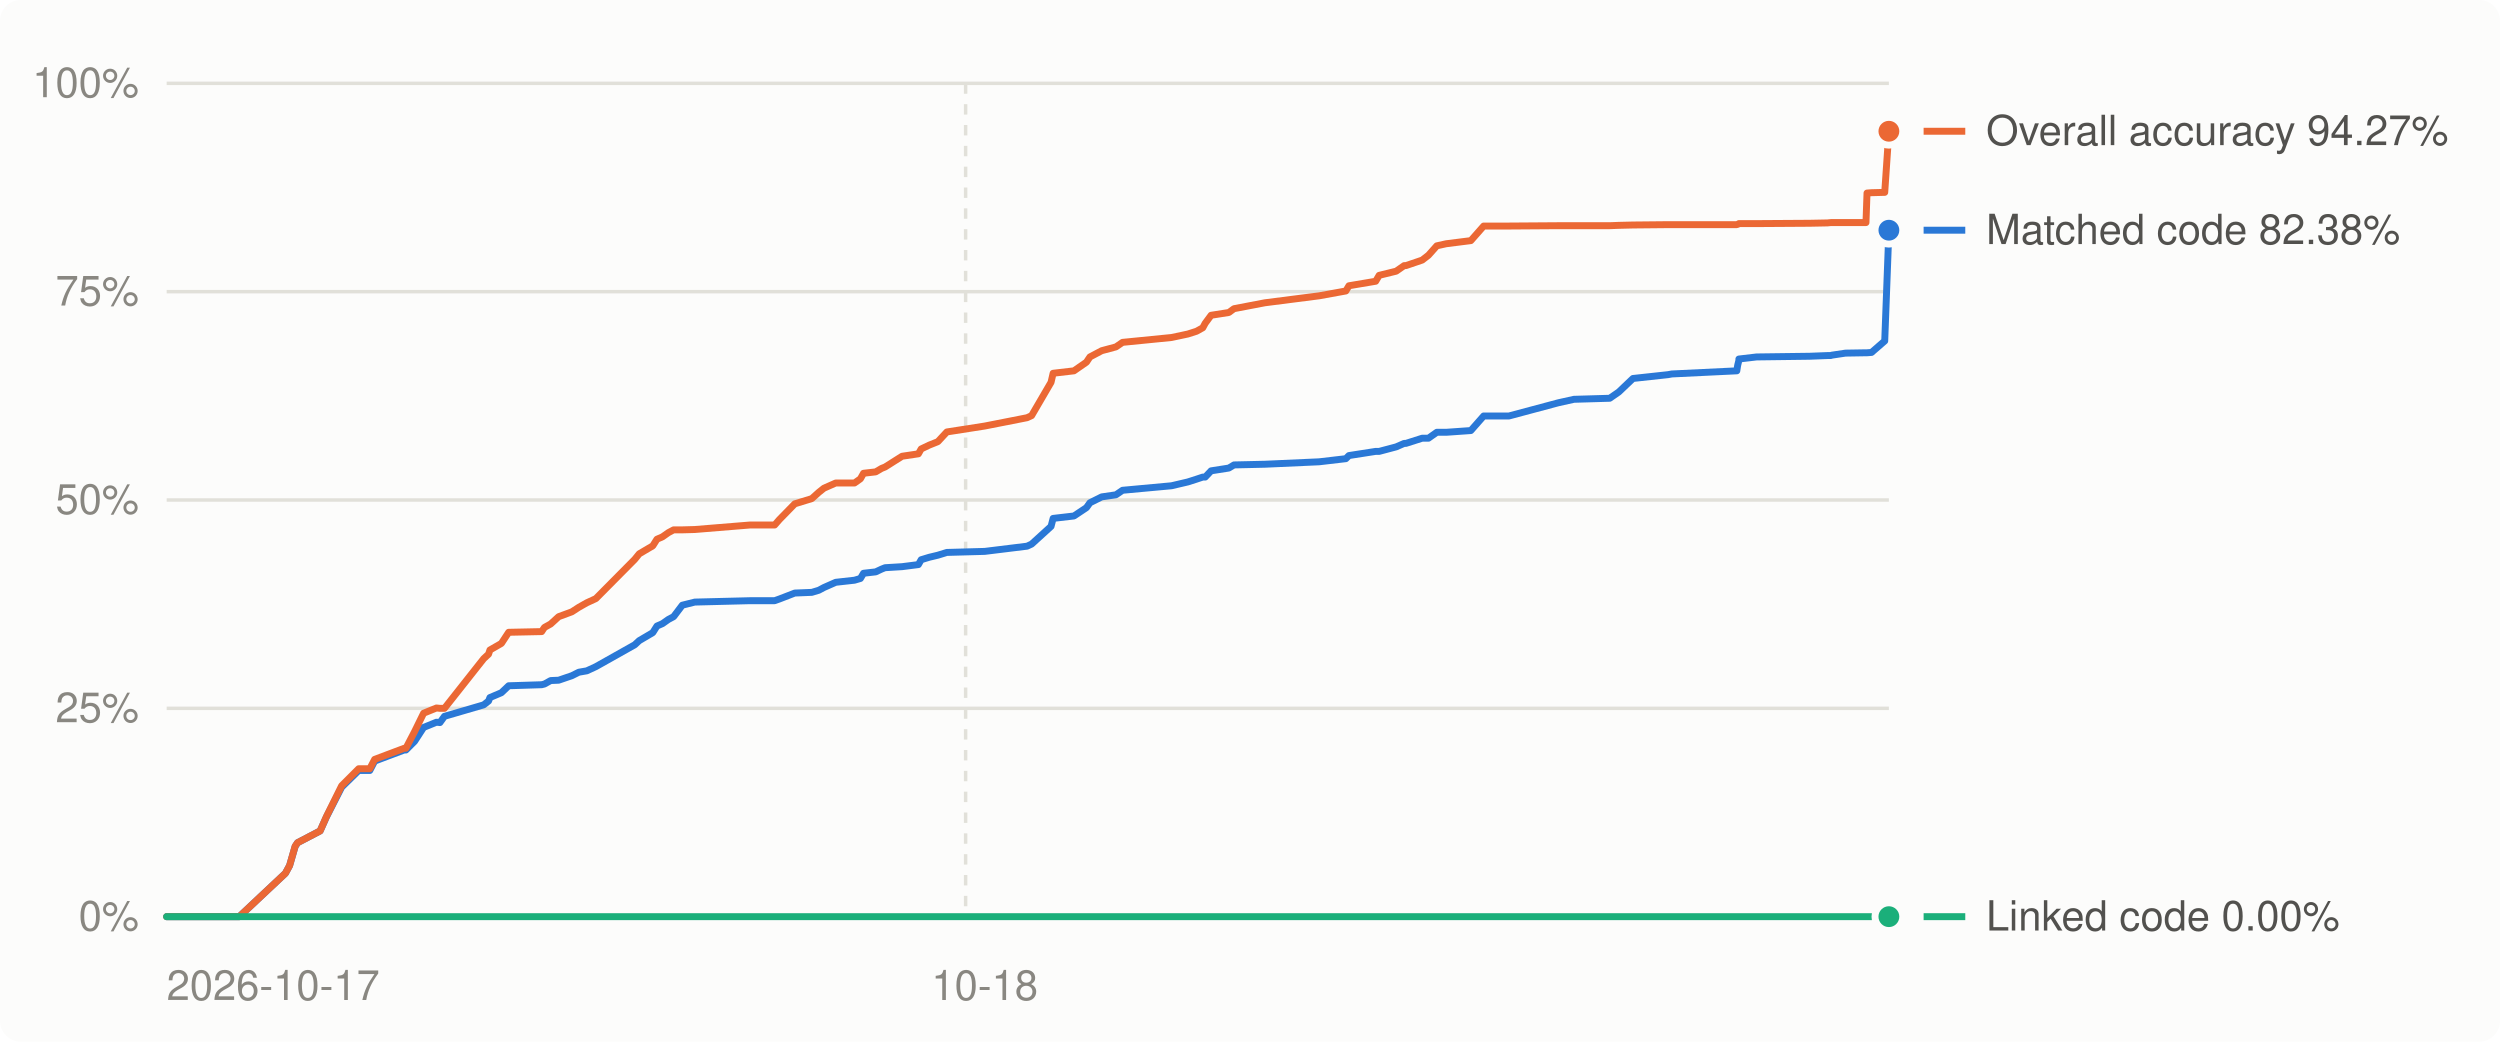
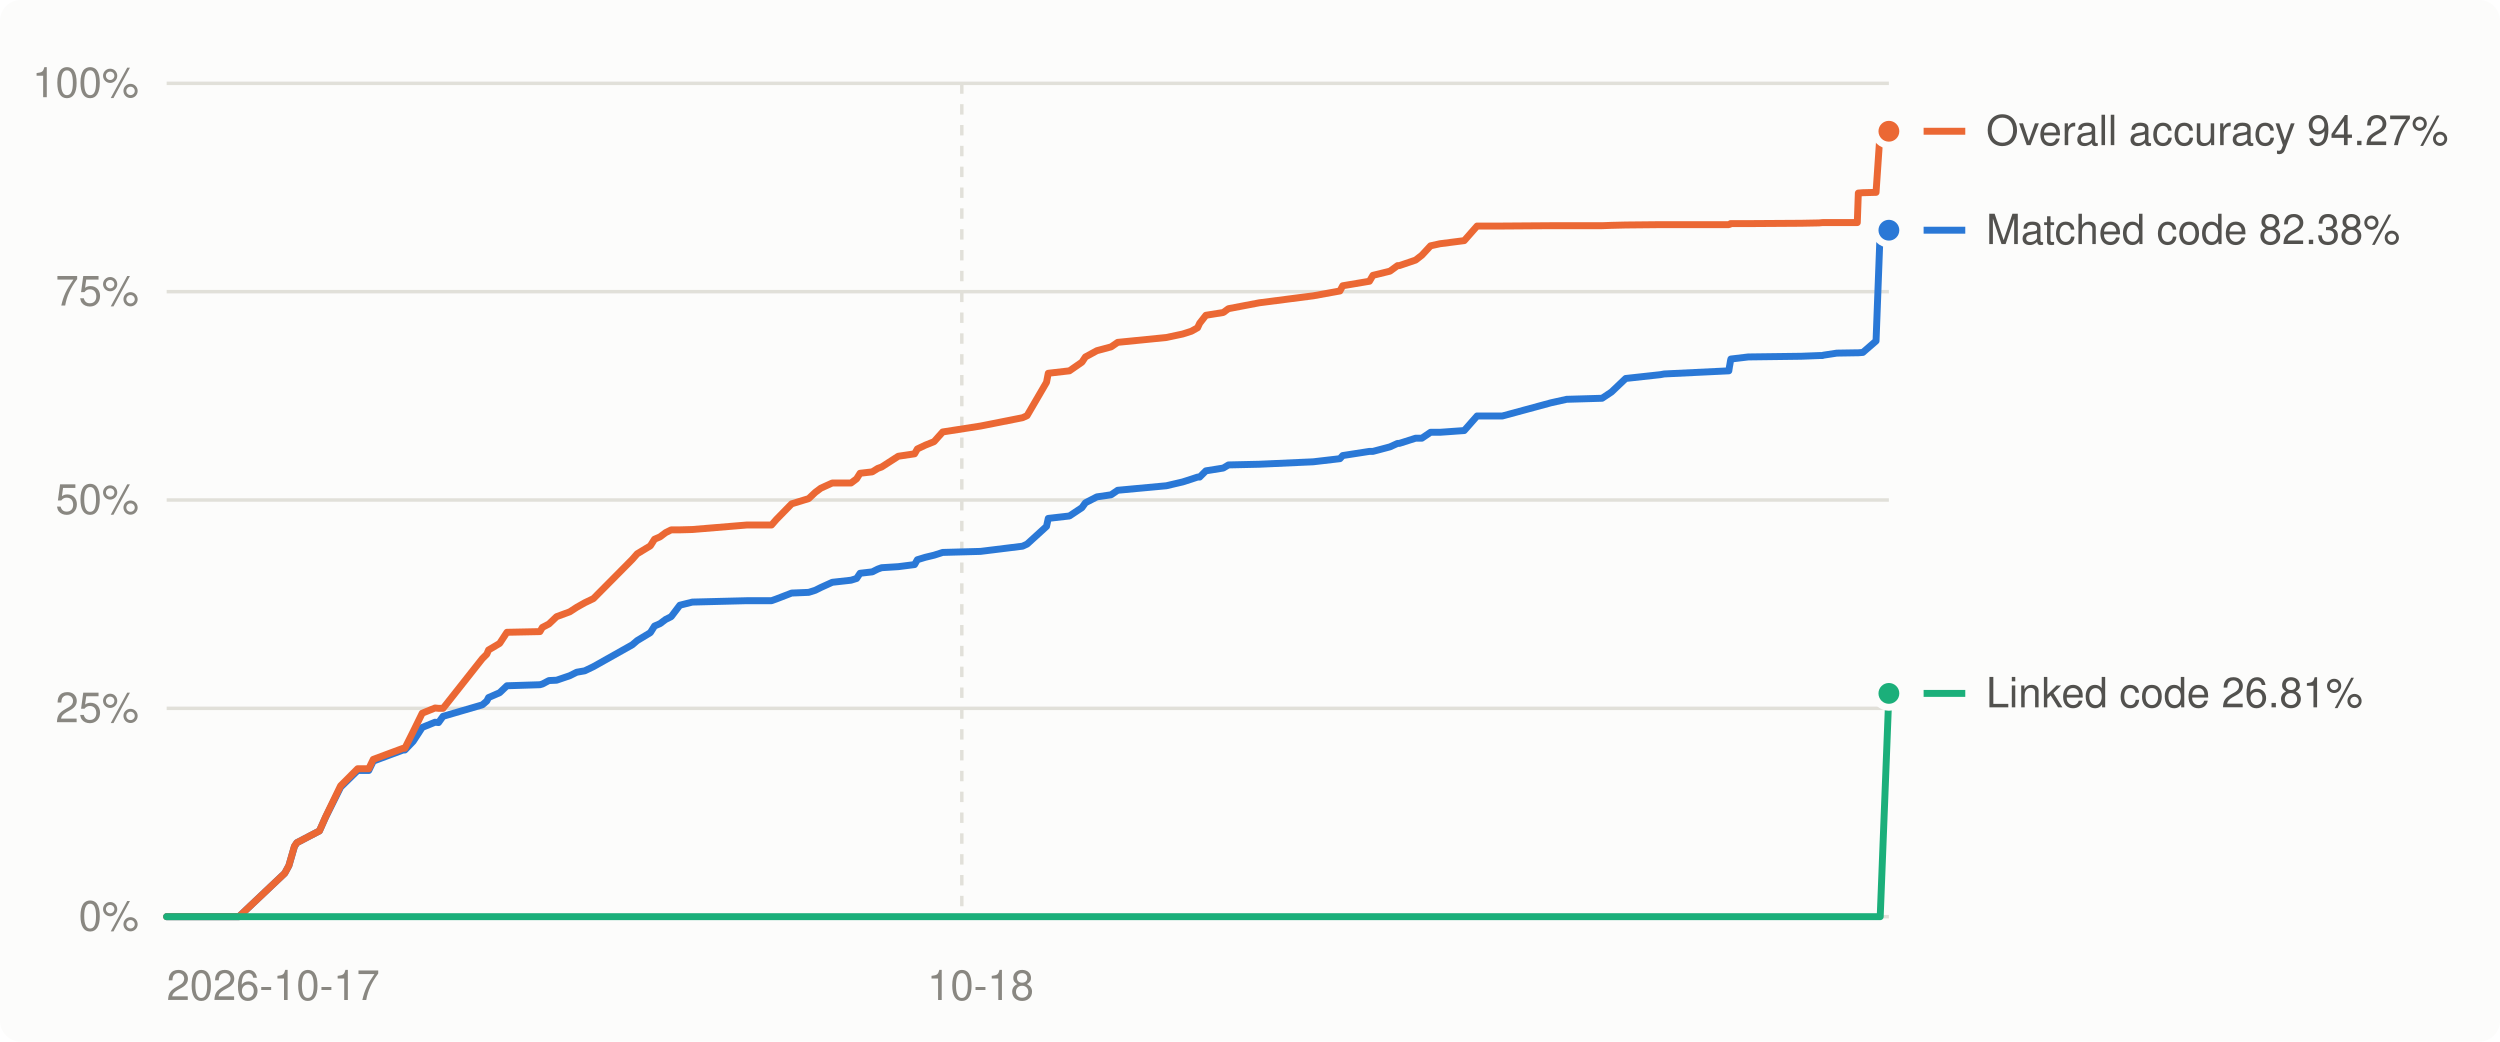
<svg xmlns="http://www.w3.org/2000/svg" viewBox="0 0 720 300" width="720" height="300" role="img" aria-label="Decompilation progress over time">
  <style>
.bg{fill:#fcfcfb}.grid{stroke:#e1e0d9}.muted{fill:#898781}.lbl{fill:#52514e}.ln0{stroke:#2a78d6}.dot0{fill:#2a78d6;stroke:#fcfcfb}.ln1{stroke:#eb6834}.dot1{fill:#eb6834;stroke:#fcfcfb}.ln2{stroke:#1baf7a}.dot2{fill:#1baf7a;stroke:#fcfcfb}
@media (prefers-color-scheme: dark){.bg{fill:#1a1a19}.grid{stroke:#2c2c2a}.muted{fill:#898781}.lbl{fill:#c3c2b7}.ln0{stroke:#3987e5}.dot0{fill:#3987e5;stroke:#1a1a19}.ln1{stroke:#d95926}.dot1{fill:#d95926;stroke:#1a1a19}.ln2{stroke:#199e70}.dot2{fill:#199e70;stroke:#1a1a19}}
text{font:12px -apple-system,BlinkMacSystemFont,'Segoe UI',Helvetica,Arial,sans-serif}
</style>
  <rect class="bg" width="720" height="300" rx="6" />
  <line x1="48" x2="544" y1="264.0" y2="264.0" class="grid" stroke-width="1" />
  <text x="40" y="268.0" class="muted" text-anchor="end">0%</text>
  <line x1="48" x2="544" y1="204.0" y2="204.0" class="grid" stroke-width="1" />
  <text x="40" y="208.0" class="muted" text-anchor="end">25%</text>
  <line x1="48" x2="544" y1="144.0" y2="144.0" class="grid" stroke-width="1" />
  <text x="40" y="148.0" class="muted" text-anchor="end">50%</text>
  <line x1="48" x2="544" y1="84.0" y2="84.0" class="grid" stroke-width="1" />
  <text x="40" y="88.0" class="muted" text-anchor="end">75%</text>
  <line x1="48" x2="544" y1="24.0" y2="24.0" class="grid" stroke-width="1" />
  <text x="40" y="28.0" class="muted" text-anchor="end">100%</text>
-   <line x1="278.1" x2="278.1" y1="24" y2="264" class="grid" stroke-width="1" stroke-dasharray="3 3" />
+   <line x1="277.0" x2="277.0" y1="24" y2="264" class="grid" stroke-width="1" stroke-dasharray="3 3" />
  <text class="muted" x="48.0" y="288" text-anchor="start">2026-10-17</text>
-   <text class="muted" x="283.6" y="288" text-anchor="middle">10-18</text>
-   <polyline points="48.0,264.0 68.9,264.0 82.2,251.5 83.4,249.3 85.0,243.8 85.7,242.7 92.2,239.3 94.0,235.3 98.4,226.7 103.3,221.9 106.5,221.9 107.9,219.2 116.4,216.0 116.9,216.0 119.4,213.5 122.0,209.5 125.7,208.0 126.7,208.1 128.0,206.3 139.3,203.0 140.7,201.9 141.1,200.9 144.4,199.5 146.5,197.5 156.0,197.2 156.8,197.0 158.6,196.0 160.9,195.9 164.7,194.6 166.7,193.6 169.0,193.2 171.6,192.0 182.8,185.7 184.1,184.5 188.0,182.2 189.2,180.3 190.8,179.6 192.5,178.4 194.0,177.6 196.5,174.3 200.1,173.4 216.0,173.0 223.1,173.0 224.5,172.5 228.9,170.8 233.8,170.6 235.8,170.0 237.3,169.2 240.7,167.7 246.1,167.1 247.8,166.6 248.7,165.1 252.2,164.7 253.9,163.9 254.9,163.5 259.8,163.2 264.5,162.6 265.3,161.2 267.6,160.5 270.1,159.9 272.7,159.1 283.6,158.8 295.8,157.3 297.1,156.7 302.7,151.6 303.3,149.3 309.3,148.6 312.9,146.2 313.9,144.8 317.3,143.1 321.4,142.5 323.3,141.2 337.4,139.9 342.1,138.8 344.6,138.0 346.4,137.4 347.1,137.4 348.8,135.6 353.9,134.8 355.4,133.9 364.3,133.7 379.9,133.0 387.6,132.1 388.5,131.2 396.2,130.0 397.2,130.0 402.1,128.7 404.4,127.7 404.9,127.7 409.6,126.2 411.4,126.2 413.8,124.5 416.5,124.5 423.6,124.0 427.3,119.8 434.6,119.8 448.8,116.0 453.3,115.0 463.6,114.7 466.2,112.9 470.3,109.0 480.4,107.9 481.5,107.7 500.2,106.8 500.4,105.5 500.5,105.0 500.8,103.8 500.8,103.4 505.9,102.8 521.2,102.6 526.3,102.4 527.3,102.4 527.5,102.3 531.5,101.7 537.4,101.6 537.7,101.6 539.0,101.5 542.8,98.2 544.0,66.3" fill="none" class="ln0" stroke-width="2" stroke-linejoin="round" stroke-linecap="round" />
-   <polyline points="48.0,264.0 68.9,264.0 82.2,251.5 83.4,249.3 85.0,243.7 85.7,242.7 92.2,239.3 94.0,235.2 98.4,226.3 103.3,221.4 106.5,221.4 107.9,218.7 116.4,215.5 116.9,215.5 119.4,210.7 122.0,205.4 125.7,203.9 126.7,204.0 128.0,204.0 139.3,189.7 140.7,188.4 141.1,187.2 144.4,185.3 146.5,182.1 156.0,181.9 156.8,180.7 158.6,179.7 160.9,177.6 164.7,176.2 166.7,174.9 169.0,173.6 171.6,172.4 182.8,161.1 184.1,159.5 188.0,157.2 189.2,155.3 190.8,154.6 192.5,153.4 194.0,152.6 196.5,152.6 200.1,152.5 216.0,151.2 223.1,151.2 224.5,149.6 228.9,145.1 233.8,143.6 235.8,141.8 237.3,140.6 240.7,139.1 246.1,139.1 247.8,137.9 248.7,136.3 252.2,135.9 253.9,134.9 254.9,134.5 259.8,131.4 264.5,130.7 265.3,129.3 267.6,128.2 270.1,127.2 272.7,124.4 283.6,122.7 295.8,120.3 297.1,119.7 302.7,110.1 303.3,107.5 309.3,106.8 312.9,104.3 313.9,102.8 317.3,101.0 321.4,99.9 323.3,98.6 337.4,97.2 342.1,96.2 344.6,95.4 346.4,94.4 347.1,93.1 348.8,90.8 353.9,90.0 355.4,88.9 364.3,87.2 379.9,85.2 387.6,83.8 388.5,82.3 396.2,81.0 397.2,79.3 402.1,78.1 404.4,76.5 404.9,76.5 409.6,74.9 411.4,73.5 413.8,70.8 416.5,70.2 423.6,69.3 427.3,65.1 434.6,65.1 448.8,65.0 453.3,65.0 463.6,65.0 466.2,64.9 470.3,64.8 480.4,64.7 481.5,64.7 500.2,64.7 500.4,64.6 500.5,64.6 500.8,64.4 500.8,64.4 505.9,64.4 521.2,64.3 526.3,64.2 527.3,64.1 527.5,64.1 531.5,64.1 537.4,64.1 537.7,55.6 539.0,55.5 542.8,55.4 544.0,37.8" fill="none" class="ln1" stroke-width="2" stroke-linejoin="round" stroke-linecap="round" />
-   <polyline points="48.0,264.0 68.9,264.0 82.2,264.0 83.4,264.0 85.0,264.0 85.7,264.0 92.2,264.0 94.0,264.0 98.4,264.0 103.3,264.0 106.5,264.0 107.9,264.0 116.4,264.0 116.9,264.0 119.4,264.0 122.0,264.0 125.7,264.0 126.7,264.0 128.0,264.0 139.3,264.0 140.7,264.0 141.1,264.0 144.4,264.0 146.5,264.0 156.0,264.0 156.8,264.0 158.6,264.0 160.9,264.0 164.7,264.0 166.7,264.0 169.0,264.0 171.6,264.0 182.8,264.0 184.1,264.0 188.0,264.0 189.2,264.0 190.8,264.0 192.5,264.0 194.0,264.0 196.5,264.0 200.1,264.0 216.0,264.0 223.1,264.0 224.5,264.0 228.9,264.0 233.8,264.0 235.8,264.0 237.3,264.0 240.7,264.0 246.1,264.0 247.8,264.0 248.7,264.0 252.2,264.0 253.9,264.0 254.9,264.0 259.8,264.0 264.5,264.0 265.3,264.0 267.6,264.0 270.1,264.0 272.7,264.0 283.6,264.0 295.8,264.0 297.1,264.0 302.7,264.0 303.3,264.0 309.3,264.0 312.9,264.0 313.9,264.0 317.3,264.0 321.4,264.0 323.3,264.0 337.4,264.0 342.1,264.0 344.6,264.0 346.4,264.0 347.1,264.0 348.8,264.0 353.9,264.0 355.4,264.0 364.3,264.0 379.9,264.0 387.6,264.0 388.5,264.0 396.2,264.0 397.2,264.0 402.1,264.0 404.4,264.0 404.9,264.0 409.6,264.0 411.4,264.0 413.8,264.0 416.5,264.0 423.6,264.0 427.3,264.0 434.6,264.0 448.8,264.0 453.3,264.0 463.6,264.0 466.2,264.0 470.3,264.0 480.4,264.0 481.5,264.0 500.2,264.0 500.4,264.0 500.5,264.0 500.8,264.0 500.8,264.0 505.9,264.0 521.2,264.0 526.3,264.0 527.3,264.0 527.5,264.0 531.5,264.0 537.4,264.0 537.7,264.0 539.0,264.0 542.8,264.0 544.0,264.0" fill="none" class="ln2" stroke-width="2" stroke-linejoin="round" stroke-linecap="round" />
+   <text class="muted" x="282.4" y="288" text-anchor="middle">10-18</text>
+   <polyline points="48.0,264.0 68.8,264.0 82.0,251.5 83.2,249.3 84.8,243.8 85.5,242.7 92.0,239.3 93.8,235.3 98.1,226.7 103.0,221.9 106.2,221.9 107.5,219.2 116.1,216.0 116.6,216.0 119.0,213.5 121.6,209.5 125.3,208.0 126.3,208.1 127.6,206.3 138.9,203.0 140.2,201.9 140.7,200.9 143.9,199.5 146.0,197.5 155.5,197.2 156.2,197.0 158.1,196.0 160.3,195.9 164.1,194.6 166.1,193.6 168.4,193.2 170.9,192.0 182.1,185.7 183.5,184.5 187.3,182.2 188.5,180.3 190.1,179.6 191.7,178.4 193.3,177.6 195.8,174.3 199.4,173.4 215.1,173.0 222.2,173.0 223.6,172.5 228.0,170.8 232.9,170.6 234.8,170.0 236.4,169.2 239.7,167.7 245.1,167.1 246.7,166.6 247.7,165.1 251.2,164.7 252.8,163.9 253.9,163.5 258.7,163.2 263.4,162.6 264.2,161.2 266.5,160.5 269.0,159.9 271.5,159.1 282.4,158.8 294.5,157.3 295.8,156.7 301.4,151.6 301.9,149.3 308.0,148.6 311.6,146.2 312.6,144.8 315.9,143.1 320.0,142.5 321.9,141.2 335.9,139.9 340.6,138.8 343.1,138.0 344.9,137.4 345.5,137.4 347.3,135.6 352.3,134.8 353.8,133.9 362.7,133.7 378.2,133.0 385.9,132.1 386.7,131.2 394.4,130.0 395.4,130.0 400.3,128.7 402.5,127.7 403.0,127.7 407.7,126.2 409.5,126.2 412.0,124.5 414.7,124.5 421.7,124.0 425.4,119.8 432.7,119.8 446.7,116.0 451.2,115.0 461.4,114.7 464.1,112.9 468.2,109.0 478.2,107.9 479.3,107.7 497.9,106.8 498.1,105.5 498.2,105.0 498.4,103.8 498.5,103.4 503.5,102.8 518.8,102.6 523.9,102.4 524.9,102.4 525.1,102.3 529.0,101.7 534.9,101.6 535.2,101.6 536.5,101.5 540.3,98.2 541.5,66.3 544.0,66.3" fill="none" class="ln0" stroke-width="2" stroke-linejoin="round" stroke-linecap="round" />
+   <polyline points="48.0,264.0 68.8,264.0 82.0,251.5 83.2,249.3 84.8,243.7 85.5,242.7 92.0,239.3 93.8,235.2 98.1,226.3 103.0,221.4 106.2,221.4 107.5,218.7 116.1,215.5 116.6,215.5 119.0,210.7 121.6,205.4 125.3,203.9 126.3,204.0 127.6,204.0 138.9,189.7 140.2,188.4 140.7,187.2 143.9,185.3 146.0,182.1 155.5,181.9 156.2,180.7 158.1,179.7 160.3,177.6 164.1,176.2 166.1,174.9 168.4,173.6 170.9,172.4 182.1,161.1 183.5,159.5 187.3,157.2 188.5,155.3 190.1,154.6 191.7,153.4 193.3,152.6 195.8,152.6 199.4,152.5 215.1,151.2 222.2,151.2 223.6,149.6 228.0,145.1 232.9,143.6 234.8,141.8 236.4,140.6 239.7,139.1 245.1,139.1 246.7,137.9 247.7,136.3 251.2,135.9 252.8,134.9 253.9,134.5 258.7,131.4 263.4,130.7 264.2,129.3 266.5,128.2 269.0,127.2 271.5,124.4 282.4,122.7 294.5,120.3 295.8,119.7 301.4,110.1 301.9,107.5 308.0,106.8 311.6,104.3 312.6,102.8 315.9,101.0 320.0,99.9 321.9,98.6 335.9,97.2 340.6,96.2 343.1,95.4 344.9,94.4 345.5,93.1 347.3,90.8 352.3,90.0 353.8,88.9 362.7,87.2 378.2,85.2 385.9,83.8 386.7,82.3 394.4,81.0 395.4,79.3 400.3,78.1 402.5,76.5 403.0,76.5 407.7,74.9 409.5,73.5 412.0,70.8 414.7,70.2 421.7,69.3 425.4,65.1 432.7,65.1 446.7,65.0 451.2,65.0 461.4,65.0 464.1,64.9 468.2,64.8 478.2,64.7 479.3,64.7 497.9,64.7 498.1,64.6 498.2,64.6 498.4,64.4 498.5,64.4 503.5,64.4 518.8,64.3 523.9,64.2 524.9,64.1 525.1,64.1 529.0,64.1 534.9,64.1 535.2,55.6 536.5,55.5 540.3,55.4 541.5,37.8 544.0,37.8" fill="none" class="ln1" stroke-width="2" stroke-linejoin="round" stroke-linecap="round" />
+   <polyline points="48.0,264.0 68.8,264.0 82.0,264.0 83.2,264.0 84.8,264.0 85.5,264.0 92.0,264.0 93.8,264.0 98.1,264.0 103.0,264.0 106.2,264.0 107.5,264.0 116.1,264.0 116.6,264.0 119.0,264.0 121.6,264.0 125.3,264.0 126.3,264.0 127.6,264.0 138.9,264.0 140.2,264.0 140.7,264.0 143.9,264.0 146.0,264.0 155.5,264.0 156.2,264.0 158.1,264.0 160.3,264.0 164.1,264.0 166.1,264.0 168.4,264.0 170.9,264.0 182.1,264.0 183.5,264.0 187.3,264.0 188.5,264.0 190.1,264.0 191.7,264.0 193.3,264.0 195.8,264.0 199.4,264.0 215.1,264.0 222.2,264.0 223.6,264.0 228.0,264.0 232.9,264.0 234.8,264.0 236.4,264.0 239.7,264.0 245.1,264.0 246.7,264.0 247.7,264.0 251.2,264.0 252.8,264.0 253.9,264.0 258.7,264.0 263.4,264.0 264.2,264.0 266.5,264.0 269.0,264.0 271.5,264.0 282.4,264.0 294.5,264.0 295.8,264.0 301.4,264.0 301.9,264.0 308.0,264.0 311.6,264.0 312.6,264.0 315.9,264.0 320.0,264.0 321.9,264.0 335.9,264.0 340.6,264.0 343.1,264.0 344.9,264.0 345.5,264.0 347.3,264.0 352.3,264.0 353.8,264.0 362.7,264.0 378.2,264.0 385.9,264.0 386.7,264.0 394.4,264.0 395.4,264.0 400.3,264.0 402.5,264.0 403.0,264.0 407.7,264.0 409.5,264.0 412.0,264.0 414.7,264.0 421.7,264.0 425.4,264.0 432.7,264.0 446.7,264.0 451.2,264.0 461.4,264.0 464.1,264.0 468.2,264.0 478.2,264.0 479.3,264.0 497.9,264.0 498.1,264.0 498.2,264.0 498.4,264.0 498.5,264.0 503.5,264.0 518.8,264.0 523.9,264.0 524.9,264.0 525.1,264.0 529.0,264.0 534.9,264.0 535.2,264.0 536.5,264.0 540.3,264.0 541.5,264.0 544.0,199.7" fill="none" class="ln2" stroke-width="2" stroke-linejoin="round" stroke-linecap="round" />
  <circle cx="544.0" cy="66.3" r="4" class="dot0" stroke-width="2" />
  <circle cx="544.0" cy="37.8" r="4" class="dot1" stroke-width="2" />
-   <circle cx="544.0" cy="264.0" r="4" class="dot2" stroke-width="2" />
-   <line x1="554" x2="566" y1="264.0" y2="264.0" class="ln2" stroke-width="2" />
-   <text class="lbl" x="572" y="268.0">Linked code 0.00%</text>
+   <circle cx="544.0" cy="199.7" r="4" class="dot2" stroke-width="2" />
+   <line x1="554" x2="566" y1="199.7" y2="199.7" class="ln2" stroke-width="2" />
+   <text class="lbl" x="572" y="203.7">Linked code 26.81%</text>
  <line x1="554" x2="566" y1="66.3" y2="66.3" class="ln0" stroke-width="2" />
  <text class="lbl" x="572" y="70.3">Matched code 82.38%</text>
  <line x1="554" x2="566" y1="37.8" y2="37.8" class="ln1" stroke-width="2" />
  <text class="lbl" x="572" y="41.8">Overall accuracy 94.27%</text>
</svg>
